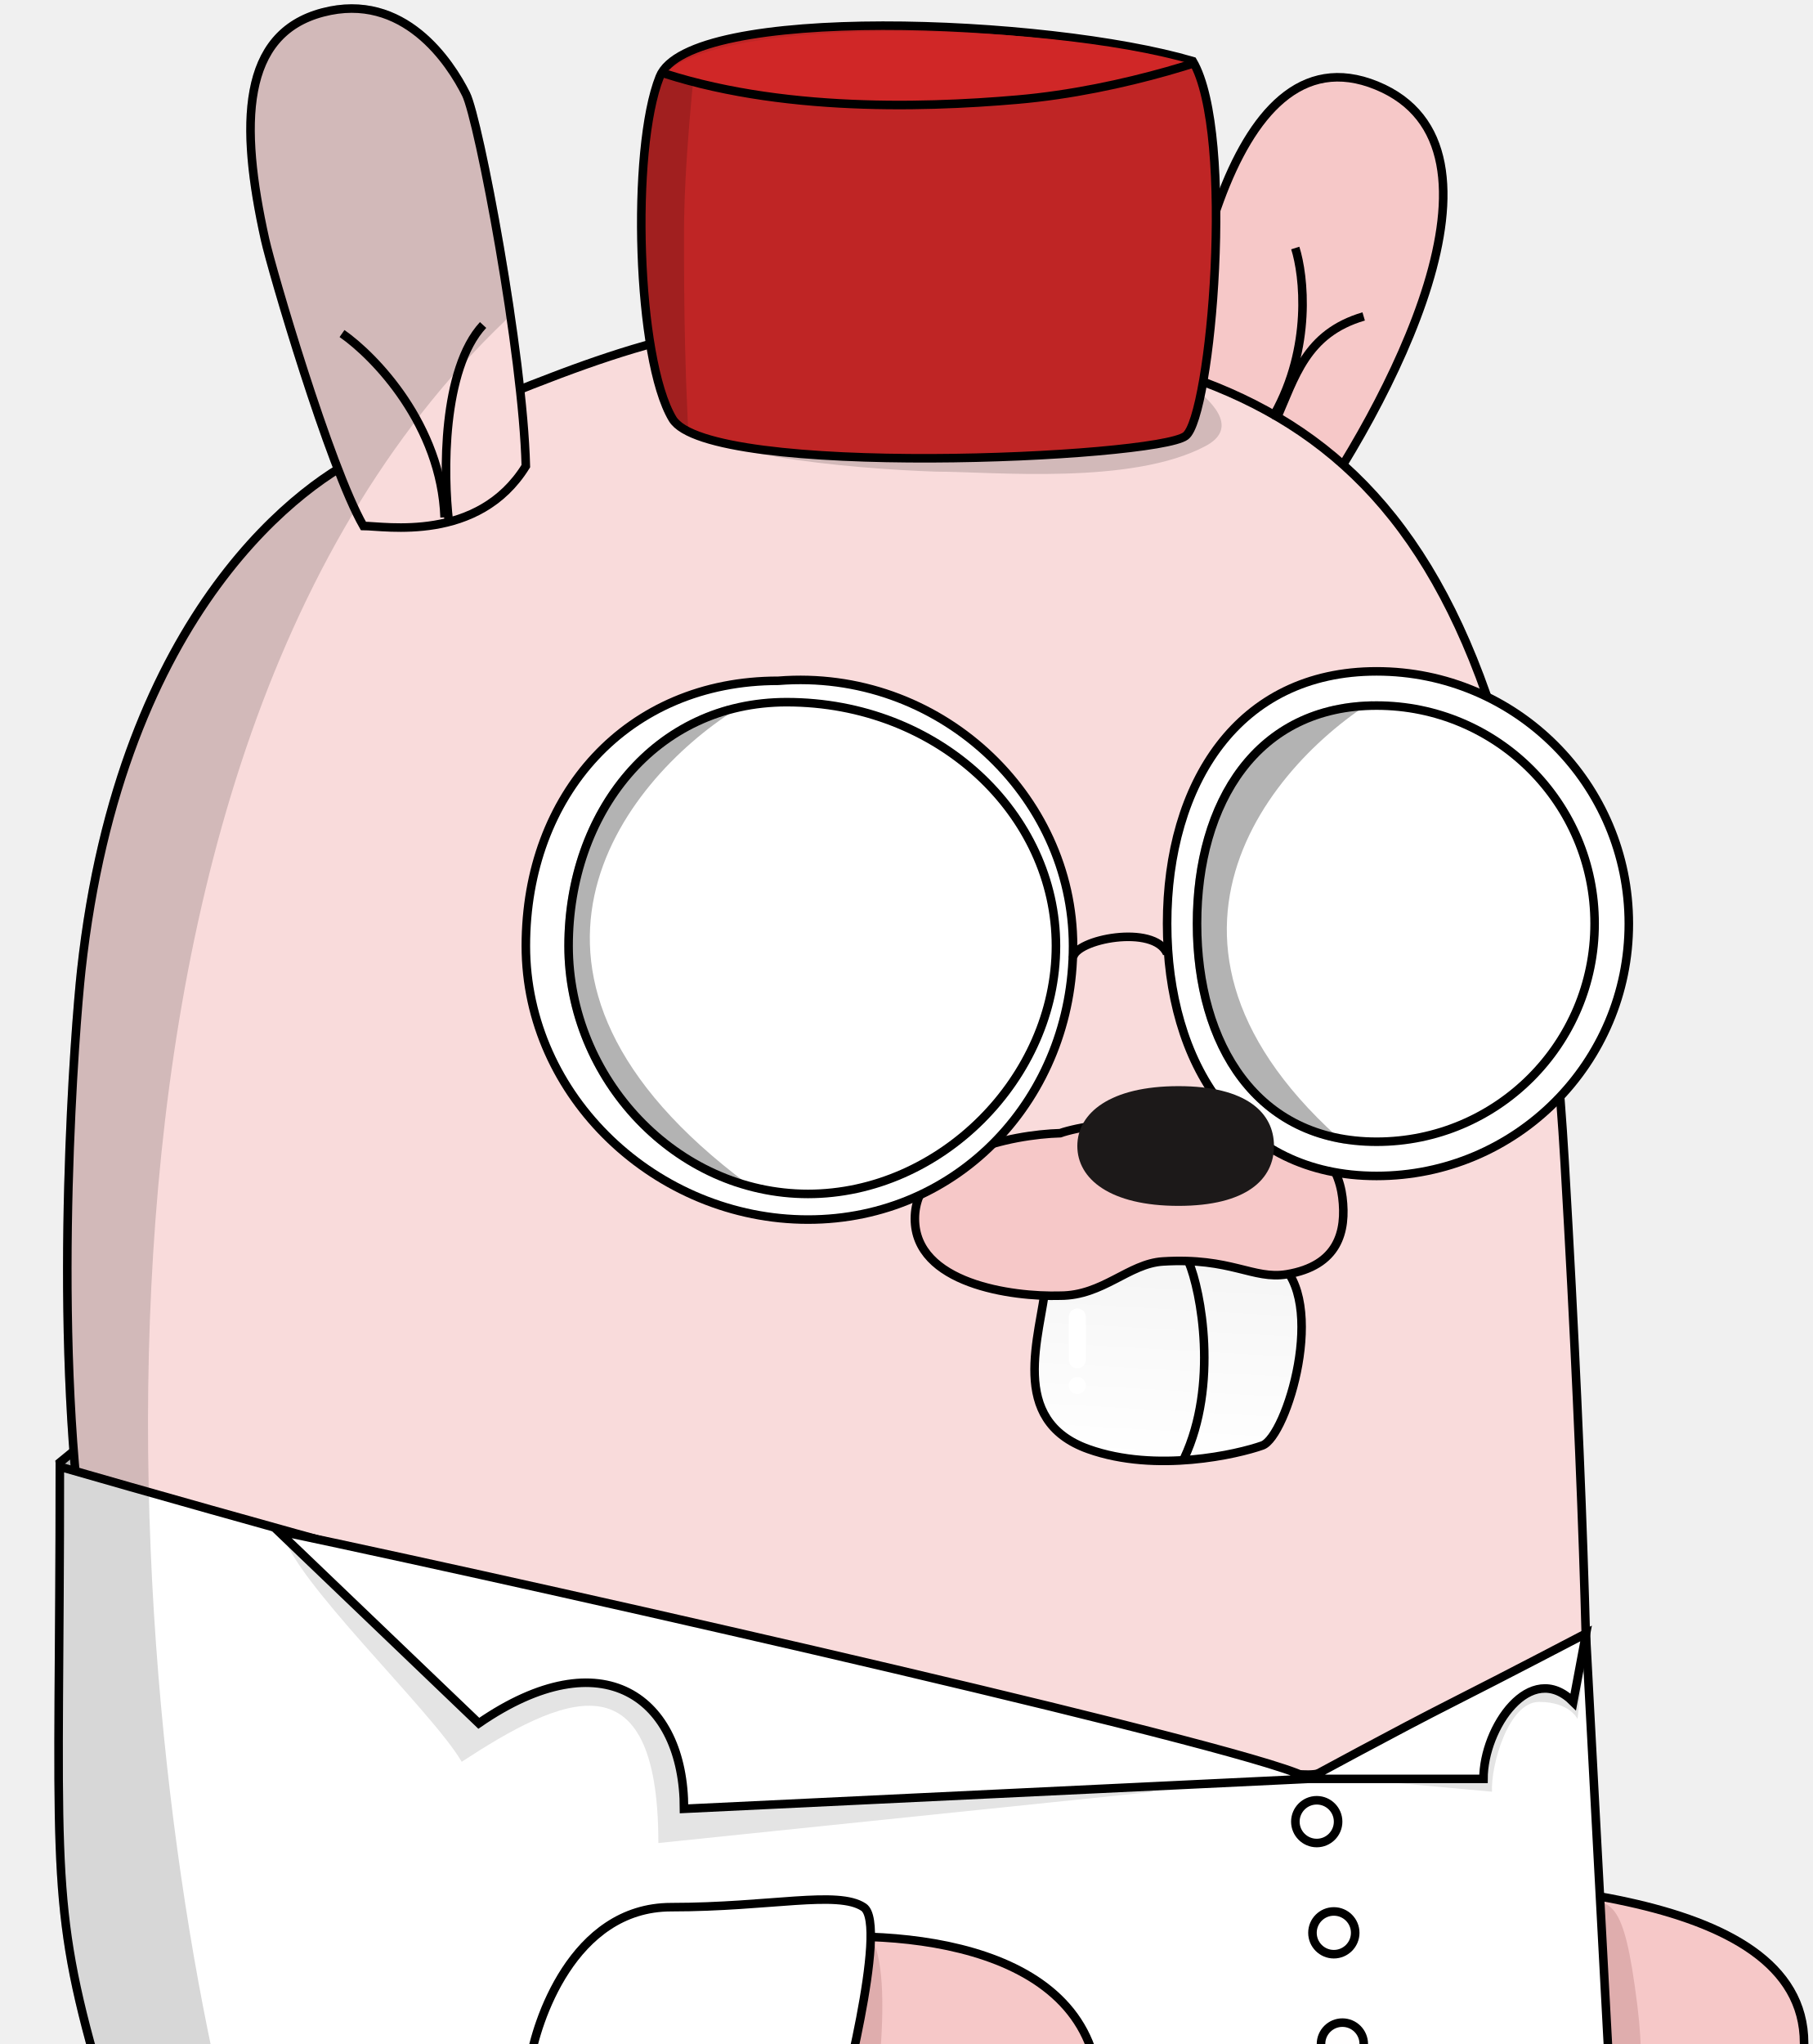
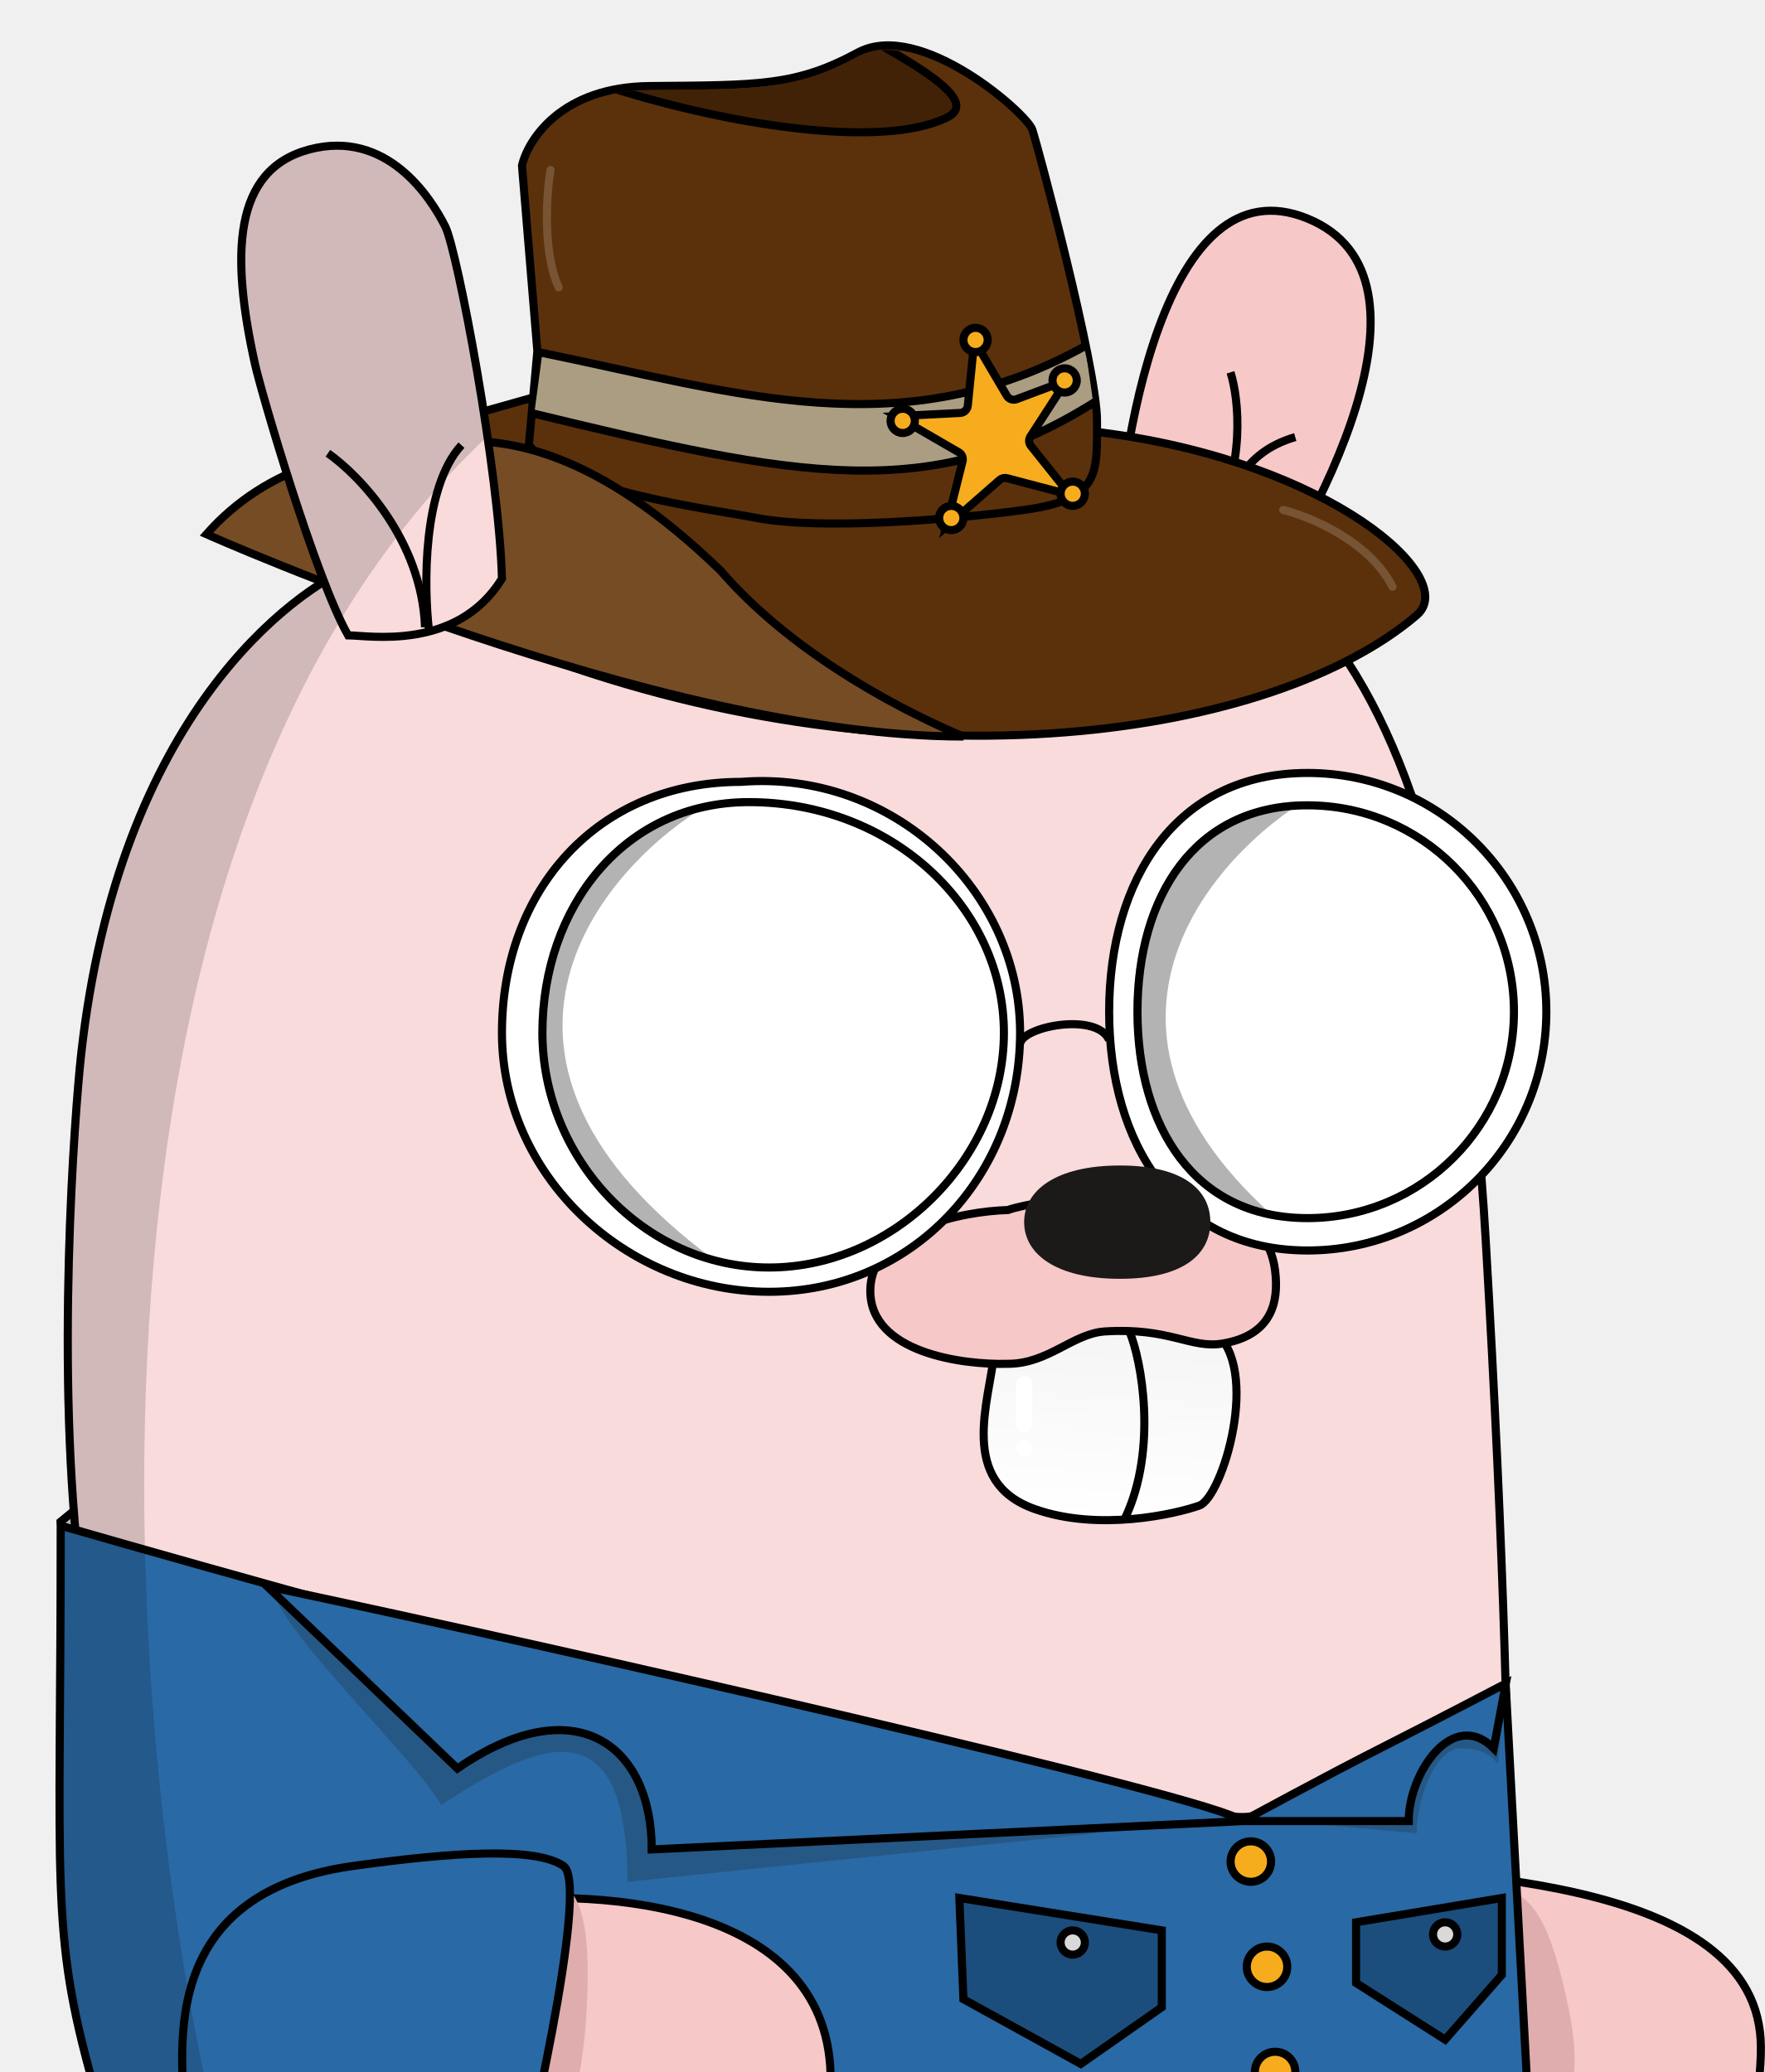
- <svg xmlns="http://www.w3.org/2000/svg" width="212" height="239" viewBox="0 0 212 239" fill="none">
-   <path d="M161 10C143.4 2.8 137.667 37.667 137 56L152 62C162.333 47.667 178.6 17.2 161 10Z" fill="#F6C8C8" stroke="black" />
-   <path d="M211 238.908C211 220.271 174.216 220.13 156.088 219L145 249.073L186.184 257.545C194.456 259.098 211 257.545 211 238.908Z" fill="#F6C8C8" stroke="black" />
-   <path d="M12.5 166.5L7 171L7.5 175L12.5 166.5Z" fill="#D9D9D9" stroke="black" />
-   <path d="M191.5 234.5C189.904 221.73 188.5 222 183.951 222.45L178 231.115L179.984 243.825C184.117 249.409 194 254.5 191.5 234.5Z" fill="#DFADAD" />
-   <path d="M91.5 38C78.5 38 66.788 42.805 43 53C36 56 14.141 71 9.5 113.5C8.794 119.962 6.217 152.562 9.5 178.5L63 286C100.333 285 176.6 282.5 183 280.5C189.4 278.5 186.167 257.667 183.5 245C185.667 247.333 187.655 215.5 183 136C178.345 56.5 154.5 43 113 39L125.5 26.5L101.5 38L108.5 22C108.5 22 95 30.5 91.5 38Z" fill="#F9DBDB" stroke="black" />
-   <path d="M153 207.5C136.2 207.5 48.667 183.5 7 171.5C7 216.5 5.667 221.5 11 240.5L1.5 275.5L191 294L185.5 191.5C177.333 197 159.4 207.5 153 207.5Z" fill="white" stroke="black" />
-   <path d="M54 206C50.5 200 34 184.5 33 179L73 192L135 209.5L77 215.5C77 193 65.5 198.5 54 206Z" fill="#E4E4E4" />
-   <path d="M128.5 244C127.3 226.4 103 225.333 91 227L79.5 250L93.5 263.5C105.667 264.333 129.7 261.6 128.5 244Z" fill="#F6C8C8" stroke="black" />
-   <path d="M103 239.5C104.19 222.862 99.754 224.122 95.951 225.277L90 233.943L91.984 246.652C96.117 252.237 101.81 256.138 103 239.5Z" fill="#DFADAD" />
-   <path d="M174.5 209.5L158 208L168.5 202.5L178.5 196L185.5 192L184.5 201C184.5 201 183.6 199 180 199C176.4 199 174.333 206.5 174.5 209.5Z" fill="#E4E4E4" />
-   <path d="M78.5 223C66.9 223 62.667 236.667 62 241L65 249.5L98 247.5C98 247.5 104 225 101 223C98 221 90.1 223 78.5 223Z" fill="white" stroke="black" />
-   <path d="M56 201.5L32.5 179C67.333 186.333 150.2 205.2 153 208C153 208 163.295 202.387 170 199C176.002 195.968 185.5 191 185.5 191L184 199C179 194 173.5 202 173.5 208H153L80 211.5C80 198.5 70.5 191.5 56 201.5Z" fill="white" />
-   <path d="M153 208L80 211.5C80 198.5 70.5 191.5 56 201.5L32.5 179C67.333 186.333 150.2 205.2 153 208ZM153 208H173.5C173.5 202 179 194 184 199L185.5 191C185.5 191 176.002 195.968 170 199C163.295 202.387 153 208 153 208Z" stroke="black" />
-   <circle cx="154" cy="213" r="2.5" fill="#FFFEFE" stroke="black" />
-   <circle cx="156" cy="226" r="2.5" fill="#FFFEFE" stroke="black" />
-   <circle cx="157" cy="239" r="2.5" fill="#FFFEFE" stroke="black" />
-   <path d="M61.5 54.5C55.931 63.5 45 61.5 42.5 61.5C38.5 54.5 31.79 31.553 31 28C28 14.5 28.241 3.958 37.741 1.458C47.241 -1.042 52.667 7.335 54.5 11C56 14 61.167 41.333 61.5 54.5Z" fill="#F9DBDB" stroke="black" />
-   <path d="M52.5 61C51.833 55.5 51.7 43.2 56.5 38" stroke="black" />
-   <path d="M40 39C43.833 41.667 51.6 49.7 52 60.5" stroke="black" />
-   <path d="M149.211 49.154C151.467 44.094 152.699 38.992 159.489 37" stroke="black" />
-   <path d="M151.489 29C152.511 32.209 153.451 40.595 149.039 48.468" stroke="black" />
-   <path d="M127.292 169.44C117.812 166.064 121.677 156.209 122.331 150.03C130.403 147.596 144.733 143.904 149.445 147.498C155.335 151.992 150.5 168 147.637 169.018C144.774 170.035 135.242 172.27 127.292 169.44Z" fill="url(#paint0_linear_70_356)" stroke="black" />
-   <path d="M107 142.5C107 134.9 118.333 132.667 124 132.5C125.833 131.833 131.213 130.924 138 130.5C154 129.5 156.566 136.527 157 140C157.5 144 156.5 148 150.5 149C146.554 149.658 144 147 136 147.5C132.008 147.75 129 151.5 124 151.5C118.333 151.667 107 150.1 107 142.5Z" fill="#F6C8C8" stroke="black" />
-   <path d="M139 147.5C140.5 151 142.5 162 138.5 170.5" stroke="black" />
-   <path d="M190.5 108C190.5 124.292 177.292 137.5 161 137.5C152.867 137.5 146.765 134.211 142.683 128.908C138.589 123.589 136.5 116.207 136.5 108C136.5 99.793 138.589 92.41 142.683 87.092C146.765 81.788 152.867 78.5 161 78.5C177.292 78.5 190.5 91.708 190.5 108Z" fill="white" stroke="black" />
-   <path d="M186.5 108C186.5 122.083 175.083 133.5 161 133.5C153.973 133.5 148.746 130.66 145.263 126.082C141.767 121.488 140 115.104 140 108C140 100.896 141.767 94.512 145.263 89.918C148.746 85.34 153.973 82.5 161 82.5C175.083 82.5 186.5 93.917 186.5 108Z" fill="white" stroke="black" />
-   <path d="M149 134C149 137.866 145.813 141 137.829 141C129.844 141 126 137.866 126 134C126 130.134 129.844 127 137.829 127C145.813 127 149 130.134 149 134Z" fill="#1C1919" />
-   <path d="M91 79.603H91.02L91.039 79.602C109.755 78.124 125.5 92.952 125.5 110.603C125.5 128.297 112.153 142.603 94.5 142.603C76.807 142.603 61.5 128.257 61.5 110.603C61.5 92.897 73.359 79.603 91 79.603Z" fill="white" stroke="black" />
-   <path d="M123.5 110.603C123.5 126.067 109.964 139.603 94.5 139.603C79.058 139.603 66.5 126.09 66.5 110.603C66.5 95.065 76.605 82.103 92 82.103C109.765 82.103 123.5 95.178 123.5 110.603Z" fill="white" stroke="black" />
-   <path d="M125.5 112C125.667 109.833 135 108 136.5 111.5" stroke="black" />
-   <circle cx="182" cy="109" r="2" fill="white" />
-   <mask id="mask0_70_356" style="mask-type:alpha" maskUnits="userSpaceOnUse" x="66" y="81" width="58" height="60">
-     <path d="M123.5 110.603C123.5 126.067 109.964 139.603 94.5 139.603C79.058 139.603 66.5 126.09 66.5 110.603C66.5 95.065 76.605 82.103 92 82.103C109.765 82.103 123.5 95.178 123.5 110.603Z" fill="white" stroke="black" />
+ <svg xmlns="http://www.w3.org/2000/svg" width="218" height="256" viewBox="0 0 218 256" fill="none">
+   <path d="M161.5 27C143.9 19.8 138.167 54.667 137.5 73L152.5 79C162.833 64.667 179.1 34.2 161.5 27Z" fill="#F6C8C8" stroke="black" />
+   <path d="M217.5 252.97C217.5 231.466 177.372 231.303 157.596 230L145.5 264.7L190.428 274.475C199.452 276.267 217.5 274.475 217.5 252.97Z" fill="#F6C8C8" stroke="black" />
+   <path d="M13 183.5L7.5 188L8 192L13 183.5Z" fill="#D9D9D9" stroke="black" />
+   <path d="M193.666 247.719C190.336 232.314 187.407 232.639 177.917 233.182L165.5 243.636L169.639 258.969C178.262 265.706 198.882 271.848 193.666 247.719Z" fill="#DFADAD" />
+   <path d="M92 55C79 55 67.288 59.805 43.5 70C36.5 73 14.641 88 10 130.5C9.294 136.962 6.717 169.562 10 195.5L63.5 303C100.833 302 177.1 299.5 183.5 297.5C189.9 295.5 186.667 274.667 184 262C186.167 264.333 188.155 232.5 183.5 153C178.845 73.5 155 60 113.5 56L126 43.5L102 55L109 39C109 39 95.5 47.5 92 55Z" fill="#F9DBDB" stroke="black" />
+   <path d="M153.5 224.5C136.7 224.5 49.167 200.5 7.5 188.5C7.5 233.5 6.167 238.5 11.5 257.5L1.5 292L191.5 311L186 208.5C177.833 214 159.9 224.5 153.5 224.5Z" fill="#2969A5" stroke="black" />
+   <path d="M54.5 223C51 217 34.5 201.5 33.5 196L73.5 209L135.5 226.5L77.5 232.5C77.5 210 66 215.5 54.5 223Z" fill="#265886" />
+   <path d="M102.544 255.275C101.125 234.454 72.387 233.192 58.196 235.164L44.595 262.373L61.152 278.343C75.541 279.329 103.963 276.096 102.544 255.275Z" fill="#F6C8C8" stroke="black" />
+   <path d="M72.371 249.662C73.724 230.405 68.682 231.863 64.36 233.201L57.595 243.23L59.85 257.94C64.548 264.404 71.019 268.919 72.371 249.662Z" fill="#DFADAD" />
+   <path d="M175 226.5L158.5 225L169 219.5L179 213L186 209L185 218C185 218 184.1 216 180.5 216C176.9 216 174.833 223.5 175 226.5Z" fill="#265886" />
+   <path d="M43.647 230.538C17.135 234.209 23.405 257.135 22.635 262.198L26.099 272.129L45.151 270.961L64.171 269.792C64.171 269.792 73.059 232.875 69.595 230.538C66.132 228.201 56.231 228.795 43.647 230.538Z" fill="#2969A5" stroke="black" />
+   <path d="M56.5 218.5L33 196C67.833 203.333 150.7 222.2 153.5 225C153.5 225 163.795 219.387 170.5 216C176.502 212.968 186 208 186 208L184.5 216C179.5 211 174 219 174 225H153.5L80.5 228.5C80.5 215.5 71 208.5 56.5 218.5Z" fill="#2969A5" />
+   <path d="M153.5 225L80.5 228.5C80.5 215.5 71 208.5 56.5 218.5L33 196C67.833 203.333 150.7 222.2 153.5 225ZM153.5 225H174C174 219 179.5 211 184.5 216L186 208C186 208 176.502 212.968 170.5 216C163.795 219.387 153.5 225 153.5 225Z" stroke="black" />
+   <circle cx="154.5" cy="230" r="2.5" fill="#F6AC1D" stroke="black" />
+   <path d="M149.711 66.154C151.967 61.094 153.199 55.992 159.989 54" stroke="black" />
+   <path d="M151.989 46C153.011 49.209 153.951 57.595 149.539 65.468" stroke="black" />
+   <circle cx="156.5" cy="243" r="2.5" fill="#F6AC1D" stroke="black" />
+   <path d="M66.477 80.947L45.761 73.131L45 55L68 48.5L75.5 46C86.879 42.047 114.179 50.533 136.5 53.5C164.402 57.208 180.396 71.375 175 76C157.5 91 112.5 98 66.477 80.947Z" fill="#5B310B" stroke="black" />
+   <path d="M64.475 20.465L66.374 43.386L65.326 54.953C69.476 60.63 87.723 62.885 93.5 64C101.184 65.483 117.074 64.283 126.5 63C135.926 61.717 135.5 58.5 135.5 52C135.5 45.329 128.163 17.952 127.5 16C126.837 14.048 113.646 2.342 105.962 6.49C98.279 10.639 93.753 10.512 80.216 10.631C69.387 10.726 65.21 17.226 64.475 20.465Z" fill="#5B310B" stroke="black" />
+   <mask id="mask0_84_156" style="mask-type:alpha" maskUnits="userSpaceOnUse" x="63" y="6" width="77" height="68">
+     <path d="M64.557 21.461L66.457 44.383L64.502 51.067C68.652 56.743 78.404 68.679 84.216 71.007C91.482 73.917 111.413 72.265 120.84 70.982C130.266 69.699 138.2 62.519 139.158 55.917C140.116 49.316 129.167 20.12 128.504 18.169C127.84 16.217 113.729 3.338 106.045 7.487C98.361 11.636 93.835 11.509 80.299 11.627C69.47 11.722 65.292 18.223 64.557 21.461Z" fill="#5B310B" stroke="black" />
  </mask>
-   <g mask="url(#mask0_70_356)">
-     <path d="M87.5 138.5C54.7 114.1 72.833 91.333 86 83L80 73L47.5 93.5V145L87.5 138.5Z" fill="black" fill-opacity="0.3" />
+   <g mask="url(#mask0_84_156)">
+     <path d="M117 14.5C109 18.5 89.5 15.5 73.664 10.264L95.046 -0.692L99.5 -0.692C99.5 2 123.528 11.236 117 14.5Z" fill="#422206" stroke="black" />
  </g>
-   <mask id="mask1_70_356" style="mask-type:alpha" maskUnits="userSpaceOnUse" x="139" y="82" width="48" height="52">
-     <path d="M186.5 108C186.5 122.083 175.083 133.5 161 133.5C153.973 133.5 148.746 130.66 145.263 126.082C141.767 121.488 140 115.104 140 108C140 100.896 141.767 94.512 145.263 89.918C148.746 85.34 153.973 82.5 161 82.5C175.083 82.5 186.5 93.917 186.5 108Z" fill="white" stroke="black" />
+   <circle cx="157.5" cy="256" r="2.5" fill="#F6AC1D" stroke="black" />
+   <path d="M127.792 186.44C118.312 183.064 122.177 173.209 122.831 167.03C130.903 164.596 145.233 160.904 149.945 164.498C155.835 168.992 151 185 148.137 186.018C145.274 187.035 135.742 189.27 127.792 186.44Z" fill="url(#paint0_linear_84_156)" stroke="black" />
+   <path d="M107.5 159.5C107.5 151.9 118.833 149.667 124.5 149.5C126.333 148.833 131.713 147.924 138.5 147.5C154.5 146.5 157.066 153.527 157.5 157C158 161 157 165 151 166C147.054 166.658 144.5 164 136.5 164.5C132.508 164.75 129.5 168.5 124.5 168.5C118.833 168.667 107.5 167.1 107.5 159.5Z" fill="#F6C8C8" stroke="black" />
+   <path d="M139.5 164.5C141 168 143 179 139 187.5" stroke="black" />
+   <path d="M191 125C191 141.292 177.792 154.5 161.5 154.5C153.367 154.5 147.265 151.211 143.183 145.908C139.089 140.589 137 133.207 137 125C137 116.793 139.089 109.411 143.183 104.092C147.265 98.788 153.367 95.5 161.5 95.5C177.792 95.5 191 108.708 191 125Z" fill="white" stroke="black" />
+   <path d="M187 125C187 139.083 175.583 150.5 161.5 150.5C154.473 150.5 149.246 147.66 145.763 143.082C142.267 138.488 140.5 132.104 140.5 125C140.5 117.896 142.267 111.512 145.763 106.918C149.246 102.34 154.473 99.5 161.5 99.5C175.583 99.5 187 110.917 187 125Z" fill="white" stroke="black" />
+   <path d="M149.5 151C149.5 154.866 146.313 158 138.329 158C130.344 158 126.5 154.866 126.5 151C126.5 147.134 130.344 144 138.329 144C146.313 144 149.5 147.134 149.5 151Z" fill="#1C1919" />
+   <path d="M91.5 96.603H91.52L91.539 96.602C110.255 95.124 126 109.952 126 127.603C126 145.297 112.653 159.603 95 159.603C77.307 159.603 62 145.257 62 127.603C62 109.897 73.859 96.603 91.5 96.603Z" fill="white" stroke="black" />
+   <path d="M124 127.603C124 143.067 110.464 156.603 95 156.603C79.558 156.603 67 143.09 67 127.603C67 112.065 77.105 99.103 92.5 99.103C110.265 99.103 124 112.178 124 127.603Z" fill="white" stroke="black" />
+   <path d="M126 129C126.167 126.833 135.5 125 137 128.5" stroke="black" />
+   <circle cx="182.5" cy="126" r="2" fill="white" />
+   <mask id="mask1_84_156" style="mask-type:alpha" maskUnits="userSpaceOnUse" x="66" y="98" width="59" height="60">
+     <path d="M124 127.603C124 143.067 110.464 156.603 95 156.603C79.558 156.603 67 143.09 67 127.603C67 112.065 77.105 99.103 92.5 99.103C110.265 99.103 124 112.178 124 127.603Z" fill="white" stroke="black" />
  </mask>
-   <g mask="url(#mask1_70_356)">
-     <path d="M162 137.5C129.2 113.1 147.333 90.333 160.5 82L154.5 72L122 92.5V144L162 137.5Z" fill="black" fill-opacity="0.3" />
+   <g mask="url(#mask1_84_156)">
+     <path d="M88 155.5C55.2 131.1 73.333 108.333 86.5 100L80.5 90L48 110.5V162L88 155.5Z" fill="black" fill-opacity="0.3" />
  </g>
-   <path d="M125 154C125 153.448 125.448 153 126 153C126.552 153 127 153.448 127 154V159C127 159.552 126.552 160 126 160C125.448 160 125 159.552 125 159V154Z" fill="white" />
-   <circle cx="126" cy="162" r="1" fill="white" />
-   <mask id="mask2_70_356" style="mask-type:alpha" maskUnits="userSpaceOnUse" x="0" y="0" width="212" height="295">
-     <path d="M161 10C143.4 2.8 137.667 37.667 137 56L152 62C162.333 47.667 178.6 17.2 161 10Z" fill="#F6C8C8" stroke="black" />
-     <path d="M211 238.908C211 220.271 174.216 220.13 156.088 219L145 249.073L186.184 257.545C194.456 259.098 211 257.545 211 238.908Z" fill="#F6C8C8" stroke="black" />
-     <path d="M12.5 166.5L7 171L7.5 175L12.5 166.5Z" fill="#D9D9D9" stroke="black" />
-     <path d="M191.5 234.5C189.904 221.73 188.5 222 183.951 222.45L178 231.115L179.984 243.825C184.117 249.409 194 254.5 191.5 234.5Z" fill="#DFADAD" />
-     <path d="M91.5 38C78.5 38 66.788 42.805 43 53C36 56 14.141 71 9.5 113.5C8.794 119.962 6.217 152.562 9.5 178.5L63 286C100.333 285 176.6 282.5 183 280.5C189.4 278.5 186.167 257.667 183.5 245C185.667 247.333 187.655 215.5 183 136C178.345 56.5 154.5 43 113 39L125.5 26.5L101.5 38L108.5 22C108.5 22 95 30.5 91.5 38Z" fill="#F9DBDB" stroke="black" />
-     <path d="M153 207.5C136.2 207.5 48.667 183.5 7 171.5C7 216.5 5.667 221.5 11 240.5L1.5 275.5L191 294L185.5 191.5C177.333 197 159.4 207.5 153 207.5Z" fill="white" stroke="black" />
-     <path d="M54 206C50.5 200 34 184.5 33 179L73 192L135 209.5L77 215.5C77 193 65.5 198.5 54 206Z" fill="#E4E4E4" />
-     <path d="M128.5 244C127.3 226.4 103 225.333 91 227L79.5 250L93.5 263.5C105.667 264.333 129.7 261.6 128.5 244Z" fill="#F6C8C8" stroke="black" />
-     <path d="M103 239.5C104.19 222.862 99.754 224.122 95.951 225.277L90 233.943L91.984 246.652C96.117 252.237 101.81 256.138 103 239.5Z" fill="#DFADAD" />
-     <path d="M174.5 209.5L158 208L168.5 202.5L178.5 196L185.5 192L184.5 201C184.5 201 183.6 199 180 199C176.4 199 174.333 206.5 174.5 209.5Z" fill="#E4E4E4" />
-     <path d="M78.5 223C66.9 223 62.667 236.667 62 241L65 249.5L98 247.5C98 247.5 104 225 101 223C98 221 90.1 223 78.5 223Z" fill="white" stroke="black" />
-     <path d="M56 201.5L32.5 179C67.333 186.333 150.2 205.2 153 208C153 208 163.295 202.387 170 199C176.002 195.968 185.5 191 185.5 191L184 199C179 194 173.5 202 173.5 208H153L80 211.5C80 198.5 70.5 191.5 56 201.5Z" fill="white" />
-     <path d="M153 208L80 211.5C80 198.5 70.5 191.5 56 201.5L32.5 179C67.333 186.333 150.2 205.2 153 208ZM153 208H173.5C173.5 202 179 194 184 199L185.5 191C185.5 191 176.002 195.968 170 199C163.295 202.387 153 208 153 208Z" stroke="black" />
-     <circle cx="154" cy="213" r="2.5" fill="#FFFEFE" stroke="black" />
-     <circle cx="156" cy="226" r="2.5" fill="#FFFEFE" stroke="black" />
-     <circle cx="157" cy="239" r="2.5" fill="#FFFEFE" stroke="black" />
-     <path d="M61.5 54.5C55.931 63.5 45 61.5 42.5 61.5C38.5 54.5 31.79 31.553 31 28C28 14.5 28.241 3.958 37.741 1.458C47.241 -1.042 52.667 7.335 54.5 11C56 14 61.167 41.333 61.5 54.5Z" fill="#F9DBDB" stroke="black" />
-     <path d="M52.5 61C51.833 55.5 51.7 43.2 56.5 38" stroke="black" />
-     <path d="M40 39C43.833 41.667 51.6 49.7 52 60.5" stroke="black" />
-     <path d="M149.211 49.154C151.467 44.094 152.699 38.992 159.489 37" stroke="black" />
-     <path d="M151.489 29C152.511 32.209 153.451 40.595 149.039 48.468" stroke="black" />
-     <path d="M127.292 169.44C117.812 166.064 121.677 156.209 122.331 150.03C130.403 147.596 144.733 143.904 149.445 147.498C155.335 151.992 150.5 168 147.637 169.018C144.774 170.035 135.242 172.27 127.292 169.44Z" fill="url(#paint1_linear_70_356)" stroke="black" />
-     <path d="M107 142.5C107 134.9 118.333 132.667 124 132.5C125.833 131.833 131.213 130.924 138 130.5C154 129.5 156.566 136.527 157 140C157.5 144 156.5 148 150.5 149C146.554 149.658 144 147 136 147.5C132.008 147.75 129 151.5 124 151.5C118.333 151.667 107 150.1 107 142.5Z" fill="#F6C8C8" stroke="black" />
-     <path d="M139 147.5C140.5 151 142.5 162 138.5 170.5" stroke="black" />
-     <path d="M190.5 108C190.5 124.292 177.292 137.5 161 137.5C152.867 137.5 146.765 134.211 142.683 128.908C138.589 123.589 136.5 116.207 136.5 108C136.5 99.793 138.589 92.41 142.683 87.092C146.765 81.788 152.867 78.5 161 78.5C177.292 78.5 190.5 91.708 190.5 108Z" fill="white" stroke="black" />
-     <path d="M186.5 108C186.5 122.083 175.083 133.5 161 133.5C153.973 133.5 148.746 130.66 145.263 126.082C141.767 121.488 140 115.104 140 108C140 100.896 141.767 94.512 145.263 89.918C148.746 85.34 153.973 82.5 161 82.5C175.083 82.5 186.5 93.917 186.5 108Z" fill="white" stroke="black" />
-     <path d="M149 134C149 137.866 145.813 141 137.829 141C129.844 141 126 137.866 126 134C126 130.134 129.844 127 137.829 127C145.813 127 149 130.134 149 134Z" fill="#1C1919" />
-     <path d="M91 79.603H91.02L91.039 79.602C109.755 78.124 125.5 92.952 125.5 110.603C125.5 128.297 112.153 142.603 94.5 142.603C76.807 142.603 61.5 128.257 61.5 110.603C61.5 92.897 73.359 79.603 91 79.603Z" fill="white" stroke="black" />
-     <path d="M123.5 110.603C123.5 126.067 109.964 139.603 94.5 139.603C79.058 139.603 66.5 126.09 66.5 110.603C66.5 95.065 76.605 82.103 92 82.103C109.765 82.103 123.5 95.178 123.5 110.603Z" fill="white" stroke="black" />
-     <path d="M125.5 112C125.667 109.833 135 108 136.5 111.5" stroke="black" />
-     <circle cx="182" cy="109" r="2" fill="white" />
-     <circle cx="113.603" cy="111.603" r="7.603" fill="black" />
-     <circle cx="117.534" cy="109.534" r="2.534" fill="white" />
-     <circle cx="177.603" cy="109.603" r="7.603" fill="black" />
-     <circle cx="181.534" cy="107.534" r="2.534" fill="white" />
-     <mask id="mask3_70_356" style="mask-type:alpha" maskUnits="userSpaceOnUse" x="66" y="81" width="58" height="60">
-       <path d="M123.5 110.603C123.5 126.067 109.964 139.603 94.5 139.603C79.058 139.603 66.5 126.09 66.5 110.603C66.5 95.065 76.605 82.103 92 82.103C109.765 82.103 123.5 95.178 123.5 110.603Z" fill="white" stroke="black" />
+   <mask id="mask2_84_156" style="mask-type:alpha" maskUnits="userSpaceOnUse" x="140" y="99" width="48" height="52">
+     <path d="M187 125C187 139.083 175.583 150.5 161.5 150.5C154.473 150.5 149.246 147.66 145.763 143.082C142.267 138.488 140.5 132.104 140.5 125C140.5 117.896 142.267 111.512 145.763 106.918C149.246 102.34 154.473 99.5 161.5 99.5C175.583 99.5 187 110.917 187 125Z" fill="white" stroke="black" />
+   </mask>
+   <g mask="url(#mask2_84_156)">
+     <path d="M162.5 154.5C129.7 130.1 147.833 107.333 161 99L155 89L122.5 109.5V161L162.5 154.5Z" fill="black" fill-opacity="0.3" />
+   </g>
+   <path d="M125.5 171C125.5 170.448 125.948 170 126.5 170V170C127.052 170 127.5 170.448 127.5 171V176C127.5 176.552 127.052 177 126.5 177V177C125.948 177 125.5 176.552 125.5 176V171Z" fill="white" />
+   <circle cx="126.5" cy="179" r="1" fill="white" />
+   <path d="M89 70.5C73.5 55.5 62.748 54.23 56 54.5C43.5 55 33 57.5 25.5 66C25.5 66 81.5 91 119 91C113 88.499 98.5 81.499 89 70.5Z" fill="#764C25" stroke="black" />
+   <path d="M62 71.5C56.431 80.5 45.5 78.5 43 78.5C39 71.5 32.29 48.553 31.5 45C28.5 31.5 28.741 20.958 38.241 18.458C47.741 15.958 53.167 24.335 55 28C56.5 31 61.667 58.333 62 71.5Z" fill="#F9DBDB" stroke="black" />
+   <path d="M53 78C52.333 72.5 52.2 60.2 57 55" stroke="black" />
+   <path d="M40.5 56C44.333 58.667 52.1 66.7 52.5 77.5" stroke="black" />
+   <mask id="mask3_84_156" style="mask-type:alpha" maskUnits="userSpaceOnUse" x="1" y="17" width="211" height="295">
+     <path d="M161.5 27C143.9 19.8 138.167 54.667 137.5 73L152.5 79C162.833 64.667 179.1 34.2 161.5 27Z" fill="#F6C8C8" stroke="black" />
+     <path d="M211.5 255.908C211.5 237.271 174.716 237.13 156.588 236L145.5 266.073L186.684 274.545C194.956 276.098 211.5 274.545 211.5 255.908Z" fill="#F6C8C8" stroke="black" />
+     <path d="M13 183.5L7.5 188L8 192L13 183.5Z" fill="#D9D9D9" stroke="black" />
+     <path d="M192 251.5C190.404 238.73 189 239 184.451 239.45L178.5 248.115L180.484 260.825C184.617 266.409 194.5 271.5 192 251.5Z" fill="#DFADAD" />
+     <path d="M92 55C79 55 67.288 59.805 43.5 70C36.5 73 14.641 88 10 130.5C9.294 136.962 6.717 169.562 10 195.5L63.5 303C100.833 302 177.1 299.5 183.5 297.5C189.9 295.5 186.667 274.667 184 262C186.167 264.333 188.155 232.5 183.5 153C178.845 73.5 155 60 113.5 56L126 43.5L102 55L109 39C109 39 95.5 47.5 92 55Z" fill="#F9DBDB" stroke="black" />
+     <path d="M153.5 224.5C136.7 224.5 49.167 200.5 7.5 188.5C7.5 233.5 6.167 238.5 11.5 257.5L2 292.5L191.5 311L186 208.5C177.833 214 159.9 224.5 153.5 224.5Z" fill="white" stroke="black" />
+     <path d="M54.5 223C51 217 34.5 201.5 33.5 196L73.5 209L135.5 226.5L77.5 232.5C77.5 210 66 215.5 54.5 223Z" fill="#E4E4E4" />
+     <path d="M129 261C127.8 243.4 103.5 242.333 91.5 244L80 267L94 280.5C106.167 281.333 130.2 278.6 129 261Z" fill="#F6C8C8" stroke="black" />
+     <path d="M103.5 256.5C104.69 239.862 100.254 241.122 96.451 242.277L90.5 250.943L92.484 263.652C96.617 269.237 102.31 273.138 103.5 256.5Z" fill="#DFADAD" />
+     <path d="M175 226.5L158.5 225L169 219.5L179 213L186 209L185 218C185 218 184.1 216 180.5 216C176.9 216 174.833 223.5 175 226.5Z" fill="#E4E4E4" />
+     <path d="M79 240C67.4 240 63.167 253.667 62.5 258L65.5 266.5L98.5 264.5C98.5 264.5 104.5 242 101.5 240C98.5 238 90.6 240 79 240Z" fill="white" stroke="black" />
+     <path d="M56.5 218.5L33 196C67.833 203.333 150.7 222.2 153.5 225C153.5 225 163.795 219.387 170.5 216C176.502 212.968 186 208 186 208L184.5 216C179.5 211 174 219 174 225H153.5L80.5 228.5C80.5 215.5 71 208.5 56.5 218.5Z" fill="white" />
+     <path d="M153.5 225L80.5 228.5C80.5 215.5 71 208.5 56.5 218.5L33 196C67.833 203.333 150.7 222.2 153.5 225ZM153.5 225H174C174 219 179.5 211 184.5 216L186 208C186 208 176.502 212.968 170.5 216C163.795 219.387 153.5 225 153.5 225Z" stroke="black" />
+     <circle cx="154.5" cy="230" r="2.5" fill="#FFFEFE" stroke="black" />
+     <circle cx="156.5" cy="243" r="2.5" fill="#FFFEFE" stroke="black" />
+     <circle cx="157.5" cy="256" r="2.5" fill="#FFFEFE" stroke="black" />
+     <path d="M149.711 66.154C151.967 61.094 153.199 55.992 159.989 54" stroke="black" />
+     <path d="M151.989 46C153.011 49.209 153.951 57.595 149.539 65.468" stroke="black" />
+     <path d="M62 71.5C56.431 80.5 45.5 78.5 43 78.5C39 71.5 32.29 48.553 31.5 45C28.5 31.5 28.741 20.958 38.241 18.458C47.741 15.958 53.167 24.335 55 28C56.5 31 61.667 58.333 62 71.5Z" fill="#F9DBDB" stroke="black" />
+     <path d="M127.792 186.44C118.312 183.064 122.177 173.209 122.831 167.03C130.903 164.596 145.233 160.904 149.945 164.498C155.835 168.992 151 185 148.137 186.018C145.274 187.035 135.742 189.27 127.792 186.44Z" fill="url(#paint1_linear_84_156)" stroke="black" />
+     <path d="M107.5 159.5C107.5 151.9 118.833 149.667 124.5 149.5C126.333 148.833 131.713 147.924 138.5 147.5C154.5 146.5 157.066 153.527 157.5 157C158 161 157 165 151 166C147.054 166.658 144.5 164 136.5 164.5C132.508 164.75 129.5 168.5 124.5 168.5C118.833 168.667 107.5 167.1 107.5 159.5Z" fill="#F6C8C8" stroke="black" />
+     <path d="M139.5 164.5C141 168 143 179 139 187.5" stroke="black" />
+     <path d="M191 125C191 141.292 177.792 154.5 161.5 154.5C153.367 154.5 147.265 151.211 143.183 145.908C139.089 140.589 137 133.207 137 125C137 116.793 139.089 109.411 143.183 104.092C147.265 98.788 153.367 95.5 161.5 95.5C177.792 95.5 191 108.708 191 125Z" fill="white" stroke="black" />
+     <path d="M187 125C187 139.083 175.583 150.5 161.5 150.5C154.473 150.5 149.246 147.66 145.763 143.082C142.267 138.488 140.5 132.104 140.5 125C140.5 117.896 142.267 111.512 145.763 106.918C149.246 102.34 154.473 99.5 161.5 99.5C175.583 99.5 187 110.917 187 125Z" fill="white" stroke="black" />
+     <path d="M149.5 151C149.5 154.866 146.313 158 138.329 158C130.344 158 126.5 154.866 126.5 151C126.5 147.134 130.344 144 138.329 144C146.313 144 149.5 147.134 149.5 151Z" fill="#1C1919" />
+     <path d="M91.5 96.603H91.52L91.539 96.602C110.255 95.124 126 109.952 126 127.603C126 145.297 112.653 159.603 95 159.603C77.307 159.603 62 145.257 62 127.603C62 109.897 73.859 96.603 91.5 96.603Z" fill="white" stroke="black" />
+     <path d="M124 127.603C124 143.067 110.464 156.603 95 156.603C79.558 156.603 67 143.09 67 127.603C67 112.065 77.105 99.103 92.5 99.103C110.265 99.103 124 112.178 124 127.603Z" fill="white" stroke="black" />
+     <path d="M126 129C126.167 126.833 135.5 125 137 128.5" stroke="black" />
+     <circle cx="182.5" cy="126" r="2" fill="white" />
+     <circle cx="114.103" cy="128.603" r="7.603" fill="black" />
+     <circle cx="118.034" cy="126.534" r="2.534" fill="white" />
+     <circle cx="178.103" cy="126.603" r="7.603" fill="black" />
+     <circle cx="182.034" cy="124.534" r="2.534" fill="white" />
+     <mask id="mask4_84_156" style="mask-type:alpha" maskUnits="userSpaceOnUse" x="66" y="98" width="59" height="60">
+       <path d="M124 127.603C124 143.067 110.464 156.603 95 156.603C79.558 156.603 67 143.09 67 127.603C67 112.065 77.105 99.103 92.5 99.103C110.265 99.103 124 112.178 124 127.603Z" fill="white" stroke="black" />
    </mask>
-     <g mask="url(#mask3_70_356)">
-       <path d="M87.5 138.5C54.7 114.1 72.833 91.333 86 83L80 73L47.5 93.5V145L87.5 138.5Z" fill="black" fill-opacity="0.3" />
+     <g mask="url(#mask4_84_156)">
+       <path d="M88 155.5C55.2 131.1 73.333 108.333 86.5 100L80.5 90L48 110.5V162L88 155.5Z" fill="black" fill-opacity="0.3" />
    </g>
-     <mask id="mask4_70_356" style="mask-type:alpha" maskUnits="userSpaceOnUse" x="139" y="82" width="48" height="52">
-       <path d="M186.5 108C186.5 122.083 175.083 133.5 161 133.5C153.973 133.5 148.746 130.66 145.263 126.082C141.767 121.488 140 115.104 140 108C140 100.896 141.767 94.512 145.263 89.918C148.746 85.34 153.973 82.5 161 82.5C175.083 82.5 186.5 93.917 186.5 108Z" fill="white" stroke="black" />
+     <mask id="mask5_84_156" style="mask-type:alpha" maskUnits="userSpaceOnUse" x="140" y="99" width="48" height="52">
+       <path d="M187 125C187 139.083 175.583 150.5 161.5 150.5C154.473 150.5 149.246 147.66 145.763 143.082C142.267 138.488 140.5 132.104 140.5 125C140.5 117.896 142.267 111.512 145.763 106.918C149.246 102.34 154.473 99.5 161.5 99.5C175.583 99.5 187 110.917 187 125Z" fill="white" stroke="black" />
    </mask>
-     <g mask="url(#mask4_70_356)">
-       <path d="M162 137.5C129.2 113.1 143.833 89.333 157 81L154.5 72L122 92.5V144L162 137.5Z" fill="black" fill-opacity="0.3" />
+     <g mask="url(#mask5_84_156)">
+       <path d="M162.5 154.5C129.7 130.1 144.333 106.333 157.5 98L155 89L122.5 109.5V161L162.5 154.5Z" fill="black" fill-opacity="0.3" />
    </g>
-     <path d="M125 154C125 153.448 125.448 153 126 153C126.552 153 127 153.448 127 154V159C127 159.552 126.552 160 126 160C125.448 160 125 159.552 125 159V154Z" fill="white" />
-     <circle cx="126" cy="162" r="1" fill="white" />
+     <path d="M125.5 171C125.5 170.448 125.948 170 126.5 170V170C127.052 170 127.5 170.448 127.5 171V176C127.5 176.552 127.052 177 126.5 177V177C125.948 177 125.5 176.552 125.5 176V171Z" fill="white" />
+     <circle cx="126.5" cy="179" r="1" fill="white" />
  </mask>
-   <g mask="url(#mask2_70_356)">
-     <path d="M69 29.215C5 75.615 13.667 192.549 26 245.215L-45 264.215V62.215L-20 -12.785C36.333 -18.118 133 -17.185 69 29.215Z" fill="black" fill-opacity="0.16" />
+   <g mask="url(#mask3_84_156)">
+     <path d="M69.5 46.215C5.5 92.615 14.167 209.549 26.5 262.215L-44.5 281.215V79.215L-19.5 4.215C36.833 -1.118 133.5 -0.185 69.5 46.215Z" fill="black" fill-opacity="0.16" />
  </g>
-   <path d="M141.006 52.149C148.006 48.415 133.506 41.149 127.506 38.649C121.673 38.649 111.806 39.649 111.006 39.649C110.006 39.649 80.506 43.149 80.006 48.649C79.606 53.049 99.506 54.815 109.506 55.149C116.173 55.149 132.353 56.763 141.006 52.149Z" fill="black" fill-opacity="0.16" />
-   <path d="M78.659 48.977C74.46 41.977 73.76 17.477 77.159 8.977C80.559 0.477 122.5 2.149 139.5 7.149C144.5 15.649 141.659 48.727 138.659 50.977C135.159 53.602 82.859 55.977 78.659 48.977Z" fill="#BF2525" stroke="black" />
-   <mask id="mask5_70_356" style="mask-type:alpha" maskUnits="userSpaceOnUse" x="75" y="3" width="69" height="51">
-     <path d="M78.659 49.067C74.46 42.205 73.76 18.186 77.159 9.853C80.559 1.519 122.659 2.5 139.659 7.402C144.659 15.735 141.659 48.822 138.659 51.028C135.159 53.602 82.859 55.93 78.659 49.067Z" fill="#69182E" />
-     <mask id="mask6_70_356" style="mask-type:alpha" maskUnits="userSpaceOnUse" x="75" y="3" width="69" height="50">
-       <path d="M78.659 49.067C75.659 44.165 73.76 18.186 77.159 9.853C80.559 1.519 122.659 2.5 139.659 7.402C144.659 15.735 145.659 34.362 139.659 50.538C135.659 53.479 81.659 53.969 78.659 49.067Z" fill="#A30707" />
-     </mask>
-     <g mask="url(#mask6_70_356)">
-       <path d="M117.659 12.303C106.282 12.303 87.659 13.284 73.159 7.892C73.159 1.519 78.459 -2.892 79.659 -2.892C80.859 -2.892 101.993 -3.873 114.159 -3.873L144.659 5.931C137.159 8.872 123.659 12.303 117.659 12.303Z" fill="#AE3939" />
-     </g>
+   <mask id="mask6_84_156" style="mask-type:alpha" maskUnits="userSpaceOnUse" x="63" y="8" width="73" height="61">
+     <path d="M64.41 23.701L66.31 46.622L65.262 58.189C69.411 63.866 87.658 66.121 93.436 67.236C101.12 68.72 117.009 67.519 126.435 66.236C135.862 64.953 135.435 61.736 135.435 55.236C135.435 48.566 128.099 21.188 127.435 19.236C126.772 17.284 113.581 5.578 105.898 9.727C98.214 13.875 93.688 13.749 80.152 13.867C69.323 13.962 65.145 20.462 64.41 23.701Z" fill="#5B310B" stroke="black" />
  </mask>
-   <g mask="url(#mask5_70_356)">
-     <path d="M65 24.727C67 40.903 82.028 72.652 81 58.549C80 44.824 80 34.53 80 27.177C80 19.825 81 9.041 82 1.198L71.785 0.018L65 24.727Z" fill="black" fill-opacity="0.16" />
+   <g mask="url(#mask6_84_156)">
+     <path d="M134.5 42.5C111.5 55.5 91 48.5 66.5 43.5L65.5 51C98.5 59 115 62.5 135.5 49.5L134.5 42.5Z" fill="#AB9D82" stroke="black" />
  </g>
-   <mask id="mask7_70_356" style="mask-type:alpha" maskUnits="userSpaceOnUse" x="75" y="3" width="69" height="51">
-     <path d="M78.311 49.977C75.311 44.977 73.411 18.477 76.811 9.977C80.211 1.477 122.311 2.477 139.311 7.477C144.311 15.977 145.311 34.977 139.311 51.477C135.311 54.477 81.311 54.977 78.311 49.977Z" fill="#A30707" />
-   </mask>
-   <g mask="url(#mask7_70_356)">
-     <path d="M119 11.649C107.5 12.649 89.5 13.149 75 7.649C75 1.149 80.3 -3.351 81.5 -3.351C82.7 -3.351 103.833 -4.351 116 -4.351L147.689 4.32C143.689 6.32 131.5 10.562 119 11.649Z" fill="#D02727" stroke="black" />
-   </g>
+   <path d="M120.345 42.073L124.356 48.891C124.602 49.31 125.114 49.491 125.569 49.321L131.757 47L127.276 53.926C127.042 54.287 127.066 54.758 127.335 55.094L132.165 61.132L124.384 59.084C124.063 58.999 123.721 59.08 123.471 59.298L116.872 65.072L118.894 56.987C119.002 56.554 118.811 56.102 118.425 55.879L110.715 51.415L118.595 51.021C119.089 50.996 119.491 50.614 119.54 50.122L120.345 42.073Z" fill="#F6AC1D" stroke="black" />
+   <circle cx="120.5" cy="42" r="1.5" fill="#F6AC1D" stroke="black" />
+   <circle cx="131.5" cy="47" r="1.5" fill="#F6AC1D" stroke="black" />
+   <circle cx="111.5" cy="52" r="1.5" fill="#F6AC1D" stroke="black" />
+   <circle cx="117.5" cy="64" r="1.5" fill="#F6AC1D" stroke="black" />
+   <circle cx="132.5" cy="61" r="1.5" fill="#F6AC1D" stroke="black" />
+   <path d="M158.5 63C161.833 63.833 169.2 66.9 172 72.5" stroke="white" stroke-opacity="0.17" stroke-linecap="round" />
+   <path d="M68 21C67.5 24 67 31.1 69 35.5" stroke="white" stroke-opacity="0.17" stroke-linecap="round" />
+   <path d="M143.5 238.5L118.5 234.5L119 247L133.5 255L143.5 248V238.5Z" fill="#1B4E7D" stroke="black" />
+   <path d="M185.5 234.5L167.5 237.5V245L178.5 252L185.5 244V234.5Z" fill="#1B4E7D" stroke="black" />
+   <circle cx="132.5" cy="240" r="1.5" fill="#D9D9D9" stroke="black" />
+   <circle cx="178.5" cy="239" r="1.5" fill="#D9D9D9" stroke="black" />
  <defs>
-     <linearGradient id="paint0_linear_70_356" x1="140.5" y1="145" x2="139" y2="171" gradientUnits="userSpaceOnUse">
+     <linearGradient id="paint0_linear_84_156" x1="141" y1="162" x2="139.5" y2="188" gradientUnits="userSpaceOnUse">
      <stop stop-color="#F4F4F4" />
      <stop offset="1" stop-color="white" />
    </linearGradient>
-     <linearGradient id="paint1_linear_70_356" x1="140.5" y1="145" x2="139" y2="171" gradientUnits="userSpaceOnUse">
+     <linearGradient id="paint1_linear_84_156" x1="141" y1="162" x2="139.5" y2="188" gradientUnits="userSpaceOnUse">
      <stop stop-color="#F4F4F4" />
      <stop offset="1" stop-color="white" />
    </linearGradient>
  </defs>
</svg>
